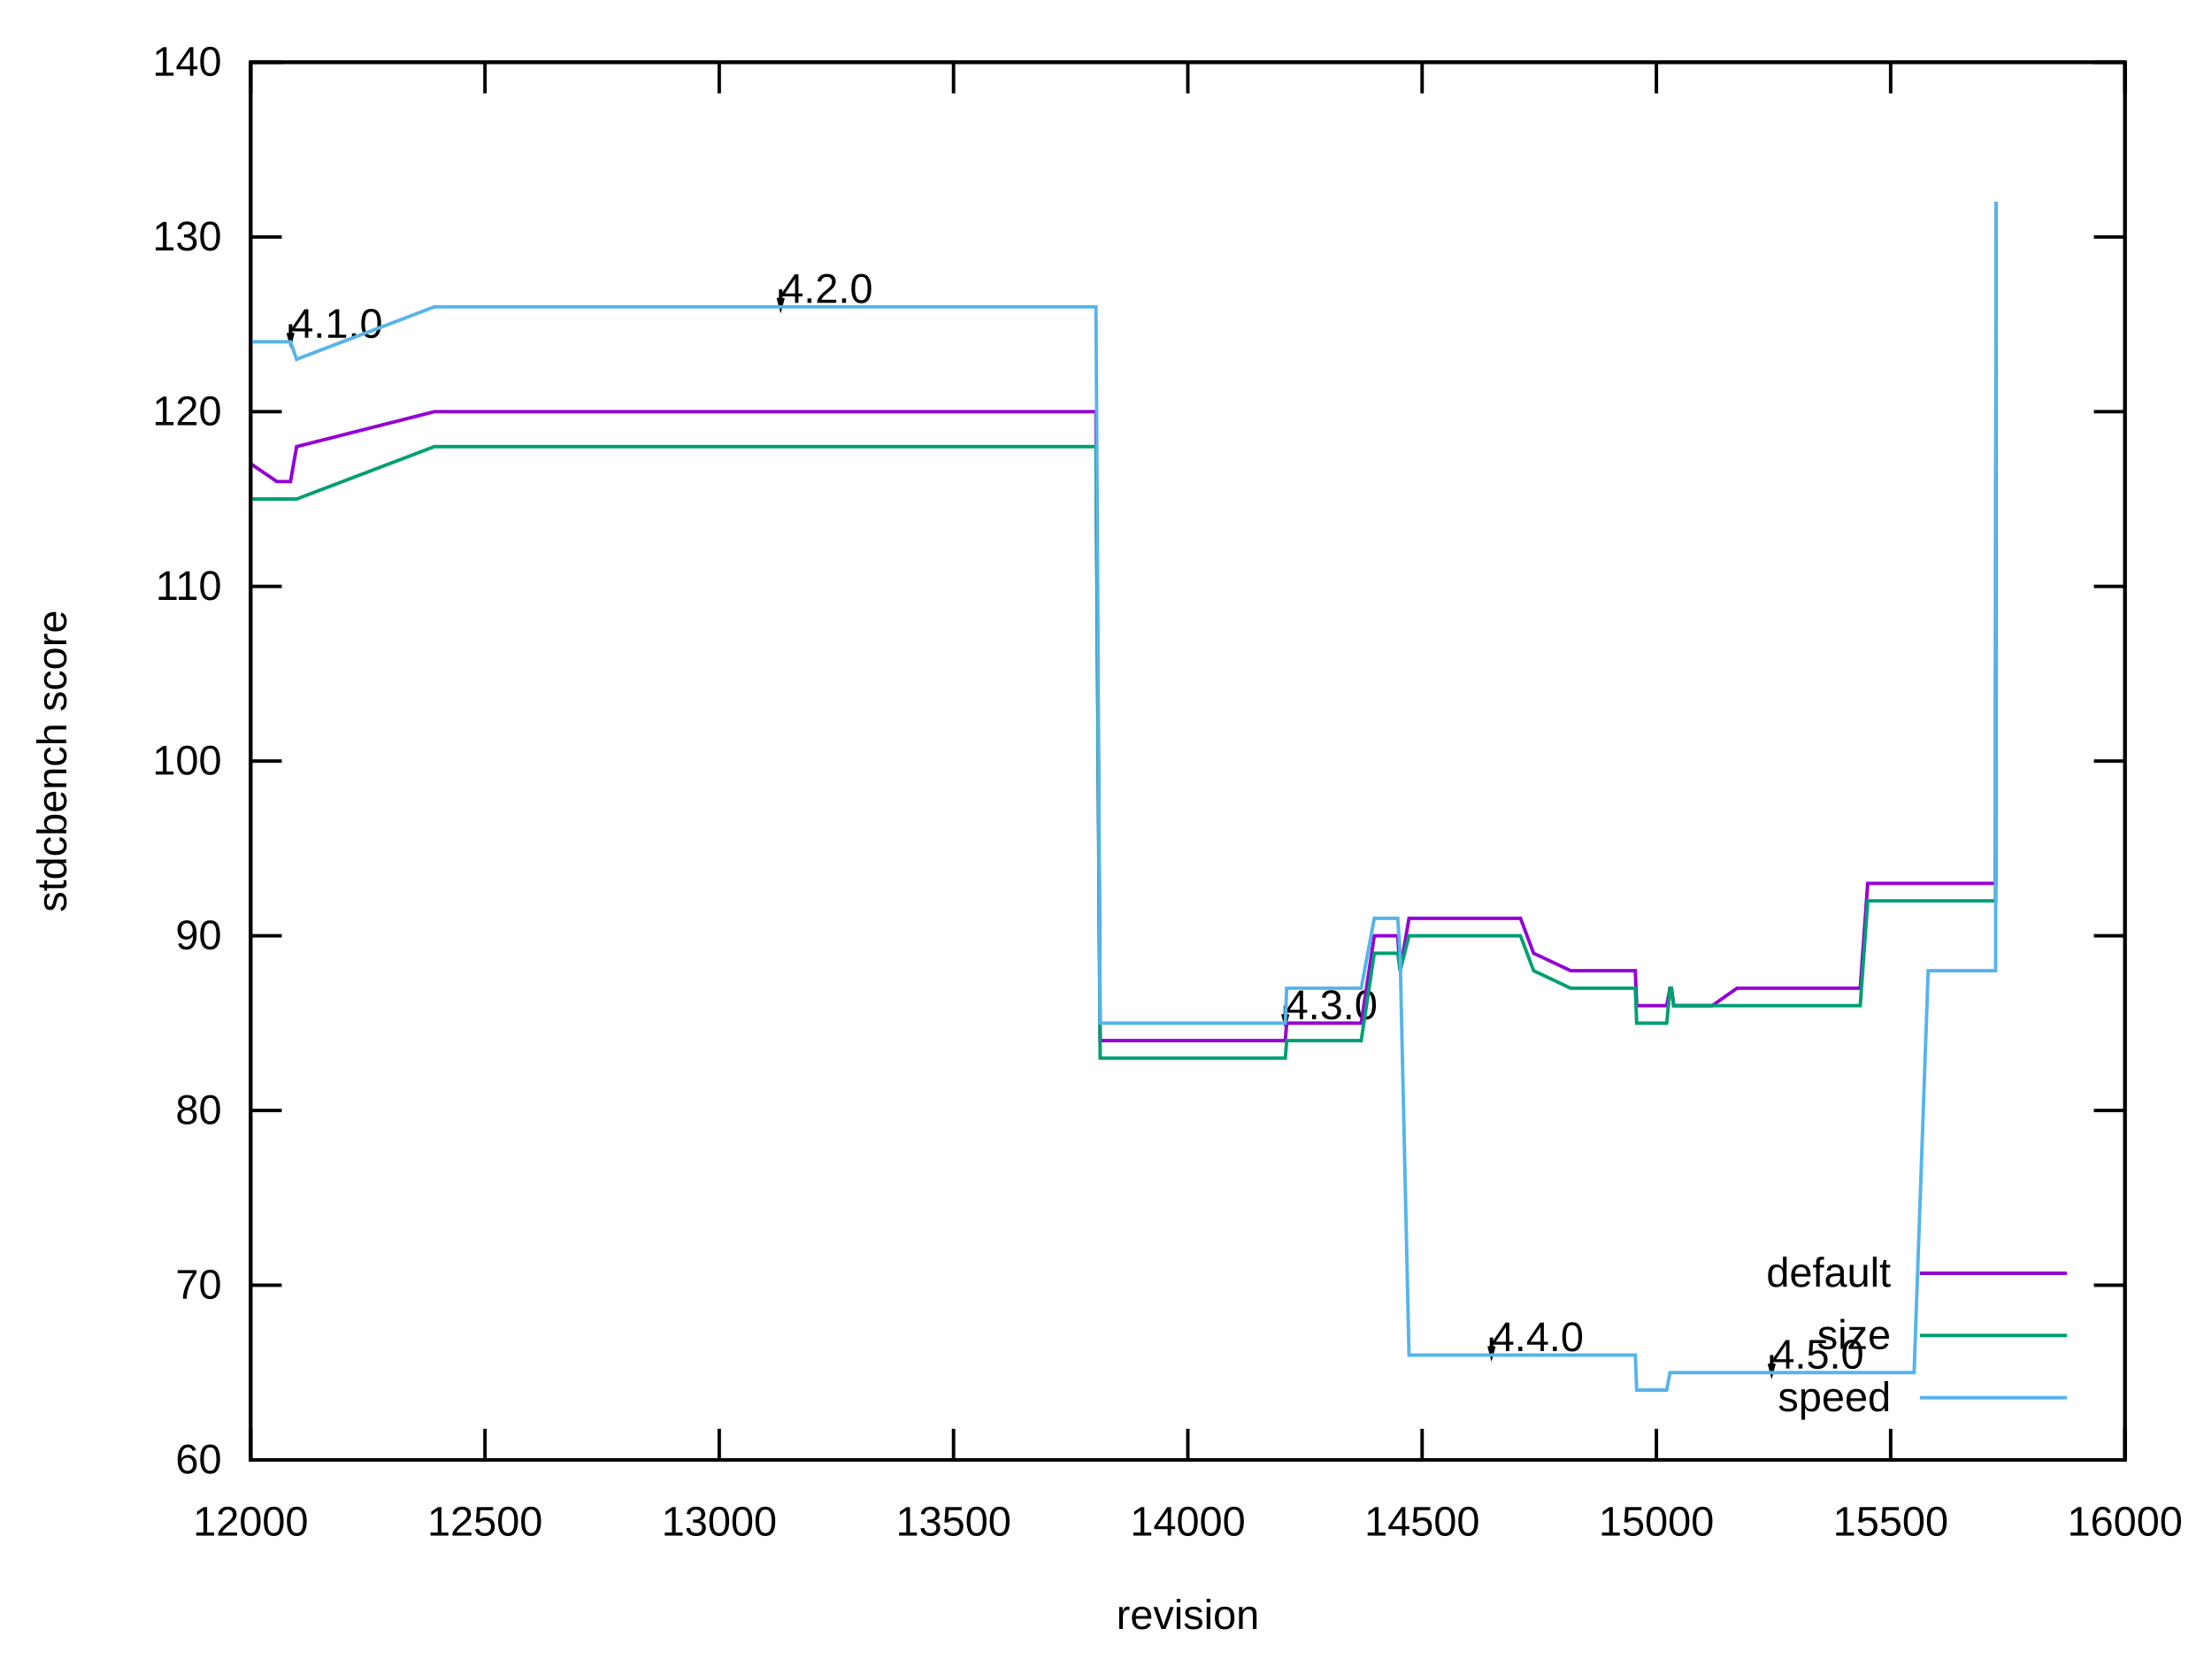
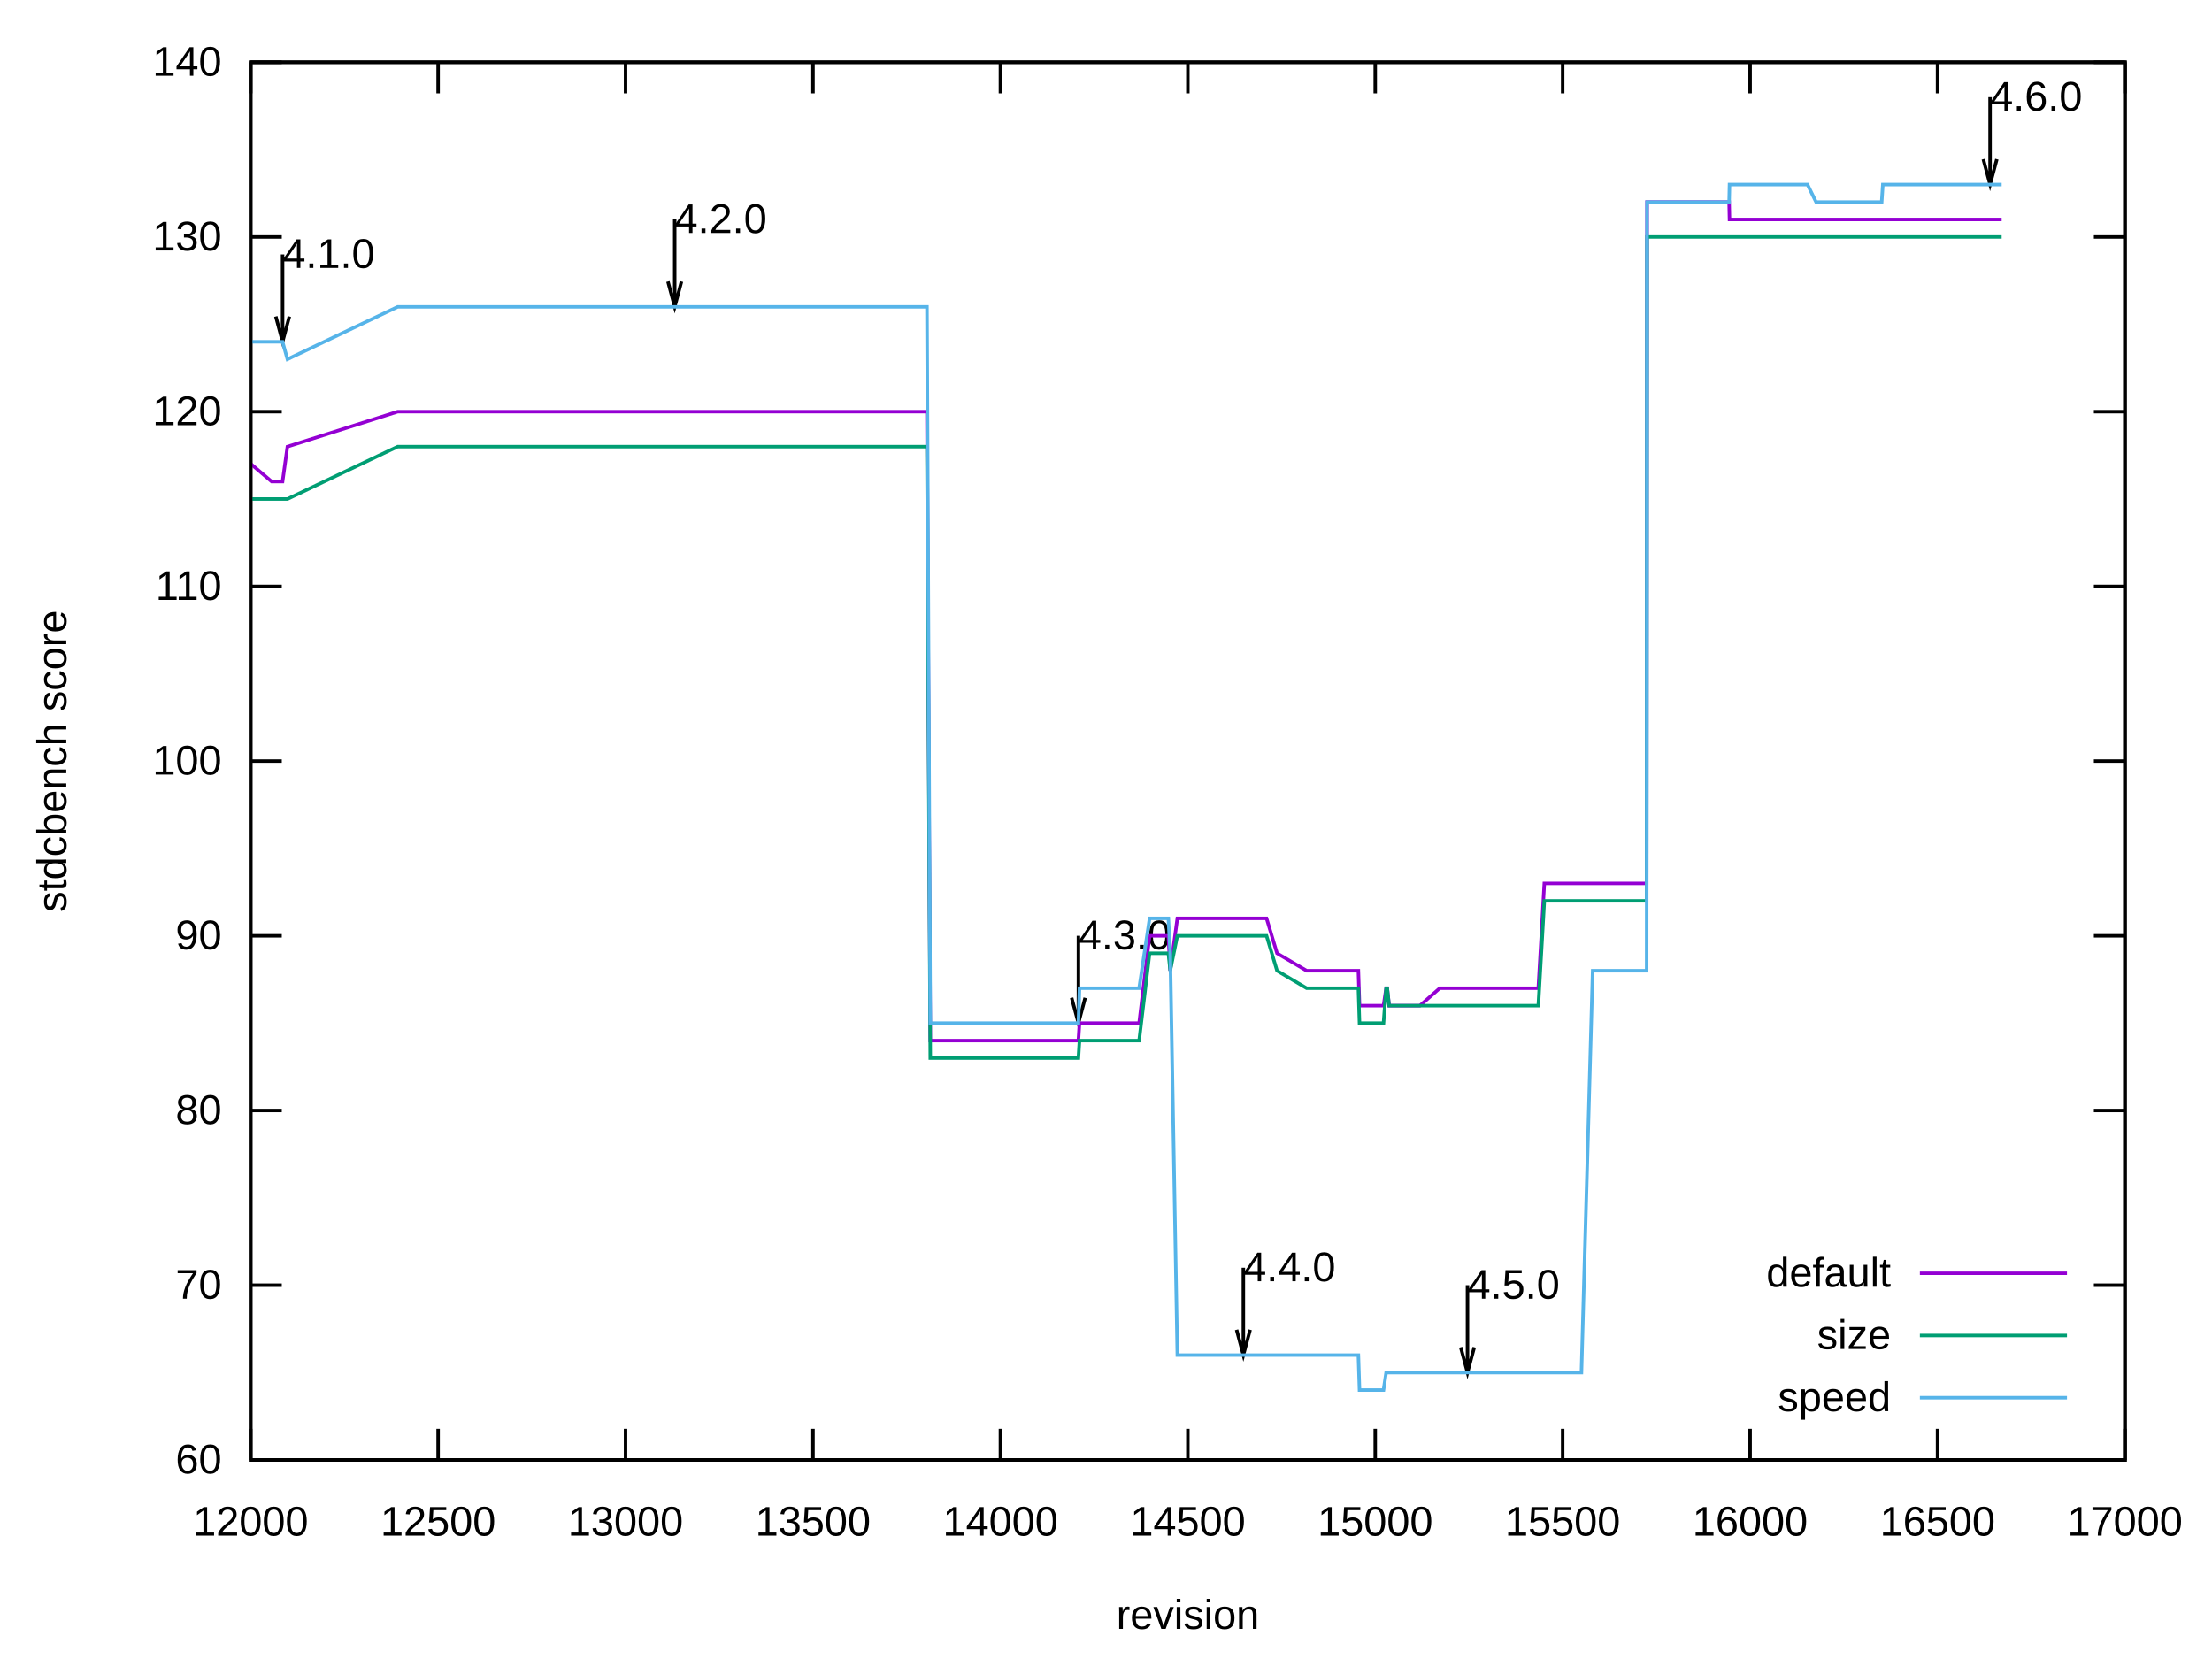
<svg xmlns="http://www.w3.org/2000/svg" xmlns:xlink="http://www.w3.org/1999/xlink" width="640" height="480" viewBox="0 0 640 480">
  <g id="gnuplot_canvas">
    <rect x="0" y="0" width="640" height="480" fill="none" />
    <defs>
      <circle id="gpDot" r="0.5" stroke-width="0.5" stroke="currentColor" />
      <path id="gpPt0" stroke-width="0.222" stroke="currentColor" d="M-1,0 h2 M0,-1 v2" />
      <path id="gpPt1" stroke-width="0.222" stroke="currentColor" d="M-1,-1 L1,1 M1,-1 L-1,1" />
      <path id="gpPt2" stroke-width="0.222" stroke="currentColor" d="M-1,0 L1,0 M0,-1 L0,1 M-1,-1 L1,1 M-1,1 L1,-1" />
      <rect id="gpPt3" stroke-width="0.222" stroke="currentColor" x="-1" y="-1" width="2" height="2" />
      <rect id="gpPt4" stroke-width="0.222" stroke="currentColor" fill="currentColor" x="-1" y="-1" width="2" height="2" />
      <circle id="gpPt5" stroke-width="0.222" stroke="currentColor" cx="0" cy="0" r="1" />
      <use xlink:href="#gpPt5" id="gpPt6" fill="currentColor" stroke="none" />
      <path id="gpPt7" stroke-width="0.222" stroke="currentColor" d="M0,-1.33 L-1.33,0.67 L1.33,0.67 z" />
      <use xlink:href="#gpPt7" id="gpPt8" fill="currentColor" stroke="none" />
      <use xlink:href="#gpPt7" id="gpPt9" stroke="currentColor" transform="rotate(180)" />
      <use xlink:href="#gpPt9" id="gpPt10" fill="currentColor" stroke="none" />
      <use xlink:href="#gpPt3" id="gpPt11" stroke="currentColor" transform="rotate(45)" />
      <use xlink:href="#gpPt11" id="gpPt12" fill="currentColor" stroke="none" />
      <path id="gpPt13" stroke-width="0.222" stroke="currentColor" d="M0,1.330 L1.265,0.411 L0.782,-1.067 L-0.782,-1.076 L-1.265,0.411 z" />
      <use xlink:href="#gpPt13" id="gpPt14" fill="currentColor" stroke="none" />
      <filter id="textbox" filterUnits="objectBoundingBox" x="0" y="0" height="1" width="1">
        <feFlood flood-color="white" flood-opacity="1" result="bgnd" />
        <feComposite in="SourceGraphic" in2="bgnd" operator="atop" />
      </filter>
      <filter id="greybox" filterUnits="objectBoundingBox" x="0" y="0" height="1" width="1">
        <feFlood flood-color="lightgrey" flood-opacity="1" result="grey" />
        <feComposite in="SourceGraphic" in2="grey" operator="atop" />
      </filter>
    </defs>
    <g fill="none" color="white" stroke="currentColor" stroke-width="1.00" stroke-linecap="butt" stroke-linejoin="miter">
</g>
    <g fill="none" color="black" stroke="currentColor" stroke-width="1.00" stroke-linecap="butt" stroke-linejoin="miter">
      <path stroke="black" d="M72.53,422.40 L81.53,422.40 M614.82,422.40 L605.82,422.40  " />
      <g transform="translate(64.14,426.30)" stroke="none" fill="black" font-family="Arial" font-size="12.00" text-anchor="end">
        <text>
          <tspan font-family="Arial"> 60</tspan>
        </text>
      </g>
    </g>
    <g fill="none" color="black" stroke="currentColor" stroke-width="1.00" stroke-linecap="butt" stroke-linejoin="miter">
      <path stroke="black" d="M72.53,371.85 L81.53,371.85 M614.82,371.85 L605.82,371.85  " />
      <g transform="translate(64.14,375.75)" stroke="none" fill="black" font-family="Arial" font-size="12.00" text-anchor="end">
        <text>
          <tspan font-family="Arial"> 70</tspan>
        </text>
      </g>
    </g>
    <g fill="none" color="black" stroke="currentColor" stroke-width="1.00" stroke-linecap="butt" stroke-linejoin="miter">
      <path stroke="black" d="M72.53,321.30 L81.53,321.30 M614.82,321.30 L605.82,321.30  " />
      <g transform="translate(64.14,325.20)" stroke="none" fill="black" font-family="Arial" font-size="12.00" text-anchor="end">
        <text>
          <tspan font-family="Arial"> 80</tspan>
        </text>
      </g>
    </g>
    <g fill="none" color="black" stroke="currentColor" stroke-width="1.00" stroke-linecap="butt" stroke-linejoin="miter">
      <path stroke="black" d="M72.53,270.75 L81.53,270.75 M614.82,270.75 L605.82,270.75  " />
      <g transform="translate(64.14,274.65)" stroke="none" fill="black" font-family="Arial" font-size="12.00" text-anchor="end">
        <text>
          <tspan font-family="Arial"> 90</tspan>
        </text>
      </g>
    </g>
    <g fill="none" color="black" stroke="currentColor" stroke-width="1.00" stroke-linecap="butt" stroke-linejoin="miter">
      <path stroke="black" d="M72.53,220.20 L81.53,220.20 M614.82,220.20 L605.82,220.20  " />
      <g transform="translate(64.14,224.10)" stroke="none" fill="black" font-family="Arial" font-size="12.00" text-anchor="end">
        <text>
          <tspan font-family="Arial"> 100</tspan>
        </text>
      </g>
    </g>
    <g fill="none" color="black" stroke="currentColor" stroke-width="1.00" stroke-linecap="butt" stroke-linejoin="miter">
      <path stroke="black" d="M72.53,169.66 L81.53,169.66 M614.82,169.66 L605.82,169.66  " />
      <g transform="translate(64.14,173.56)" stroke="none" fill="black" font-family="Arial" font-size="12.00" text-anchor="end">
        <text>
          <tspan font-family="Arial"> 110</tspan>
        </text>
      </g>
    </g>
    <g fill="none" color="black" stroke="currentColor" stroke-width="1.00" stroke-linecap="butt" stroke-linejoin="miter">
      <path stroke="black" d="M72.53,119.11 L81.53,119.11 M614.82,119.11 L605.82,119.11  " />
      <g transform="translate(64.14,123.01)" stroke="none" fill="black" font-family="Arial" font-size="12.00" text-anchor="end">
        <text>
          <tspan font-family="Arial"> 120</tspan>
        </text>
      </g>
    </g>
    <g fill="none" color="black" stroke="currentColor" stroke-width="1.00" stroke-linecap="butt" stroke-linejoin="miter">
      <path stroke="black" d="M72.53,68.56 L81.53,68.56 M614.82,68.56 L605.82,68.56  " />
      <g transform="translate(64.14,72.46)" stroke="none" fill="black" font-family="Arial" font-size="12.00" text-anchor="end">
        <text>
          <tspan font-family="Arial"> 130</tspan>
        </text>
      </g>
    </g>
    <g fill="none" color="black" stroke="currentColor" stroke-width="1.00" stroke-linecap="butt" stroke-linejoin="miter">
      <path stroke="black" d="M72.53,18.01 L81.53,18.01 M614.82,18.01 L605.82,18.01  " />
      <g transform="translate(64.14,21.91)" stroke="none" fill="black" font-family="Arial" font-size="12.00" text-anchor="end">
        <text>
          <tspan font-family="Arial"> 140</tspan>
        </text>
      </g>
    </g>
    <g fill="none" color="black" stroke="currentColor" stroke-width="1.00" stroke-linecap="butt" stroke-linejoin="miter">
      <path stroke="black" d="M72.53,422.40 L72.53,413.40 M72.53,18.01 L72.53,27.01  " />
      <g transform="translate(72.53,444.30)" stroke="none" fill="black" font-family="Arial" font-size="12.00" text-anchor="middle">
        <text>
          <tspan font-family="Arial"> 12000</tspan>
        </text>
      </g>
    </g>
    <g fill="none" color="black" stroke="currentColor" stroke-width="1.00" stroke-linecap="butt" stroke-linejoin="miter">
-       <path stroke="black" d="M140.32,422.40 L140.32,413.40 M140.32,18.01 L140.32,27.01  " />
-       <g transform="translate(140.32,444.30)" stroke="none" fill="black" font-family="Arial" font-size="12.00" text-anchor="middle">
+       <path stroke="black" d="M126.76,422.40 L126.76,413.40 M126.76,18.01 L126.76,27.01  " />
+       <g transform="translate(126.76,444.30)" stroke="none" fill="black" font-family="Arial" font-size="12.00" text-anchor="middle">
        <text>
          <tspan font-family="Arial"> 12500</tspan>
        </text>
      </g>
    </g>
    <g fill="none" color="black" stroke="currentColor" stroke-width="1.00" stroke-linecap="butt" stroke-linejoin="miter">
-       <path stroke="black" d="M208.10,422.40 L208.10,413.40 M208.10,18.01 L208.10,27.01  " />
-       <g transform="translate(208.10,444.30)" stroke="none" fill="black" font-family="Arial" font-size="12.00" text-anchor="middle">
+       <path stroke="black" d="M180.99,422.40 L180.99,413.40 M180.99,18.01 L180.99,27.01  " />
+       <g transform="translate(180.99,444.30)" stroke="none" fill="black" font-family="Arial" font-size="12.00" text-anchor="middle">
        <text>
          <tspan font-family="Arial"> 13000</tspan>
        </text>
      </g>
    </g>
    <g fill="none" color="black" stroke="currentColor" stroke-width="1.00" stroke-linecap="butt" stroke-linejoin="miter">
-       <path stroke="black" d="M275.89,422.40 L275.89,413.40 M275.89,18.01 L275.89,27.01  " />
-       <g transform="translate(275.89,444.30)" stroke="none" fill="black" font-family="Arial" font-size="12.00" text-anchor="middle">
+       <path stroke="black" d="M235.22,422.40 L235.22,413.40 M235.22,18.01 L235.22,27.01  " />
+       <g transform="translate(235.22,444.30)" stroke="none" fill="black" font-family="Arial" font-size="12.00" text-anchor="middle">
        <text>
          <tspan font-family="Arial"> 13500</tspan>
+         </text>
+       </g>
+     </g>
+     <g fill="none" color="black" stroke="currentColor" stroke-width="1.00" stroke-linecap="butt" stroke-linejoin="miter">
+       <path stroke="black" d="M289.45,422.40 L289.45,413.40 M289.45,18.01 L289.45,27.01  " />
+       <g transform="translate(289.45,444.30)" stroke="none" fill="black" font-family="Arial" font-size="12.00" text-anchor="middle">
+         <text>
+           <tspan font-family="Arial"> 14000</tspan>
        </text>
      </g>
    </g>
    <g fill="none" color="black" stroke="currentColor" stroke-width="1.00" stroke-linecap="butt" stroke-linejoin="miter">
      <path stroke="black" d="M343.68,422.40 L343.68,413.40 M343.68,18.01 L343.68,27.01  " />
      <g transform="translate(343.68,444.30)" stroke="none" fill="black" font-family="Arial" font-size="12.00" text-anchor="middle">
        <text>
-           <tspan font-family="Arial"> 14000</tspan>
-         </text>
-       </g>
-     </g>
-     <g fill="none" color="black" stroke="currentColor" stroke-width="1.00" stroke-linecap="butt" stroke-linejoin="miter">
-       <path stroke="black" d="M411.46,422.40 L411.46,413.40 M411.46,18.01 L411.46,27.01  " />
-       <g transform="translate(411.46,444.30)" stroke="none" fill="black" font-family="Arial" font-size="12.00" text-anchor="middle">
-         <text>
          <tspan font-family="Arial"> 14500</tspan>
        </text>
      </g>
    </g>
    <g fill="none" color="black" stroke="currentColor" stroke-width="1.00" stroke-linecap="butt" stroke-linejoin="miter">
-       <path stroke="black" d="M479.25,422.40 L479.25,413.40 M479.25,18.01 L479.25,27.01  " />
-       <g transform="translate(479.25,444.30)" stroke="none" fill="black" font-family="Arial" font-size="12.00" text-anchor="middle">
+       <path stroke="black" d="M397.90,422.40 L397.90,413.40 M397.90,18.01 L397.90,27.01  " />
+       <g transform="translate(397.90,444.30)" stroke="none" fill="black" font-family="Arial" font-size="12.00" text-anchor="middle">
        <text>
          <tspan font-family="Arial"> 15000</tspan>
        </text>
      </g>
    </g>
    <g fill="none" color="black" stroke="currentColor" stroke-width="1.00" stroke-linecap="butt" stroke-linejoin="miter">
-       <path stroke="black" d="M547.03,422.40 L547.03,413.40 M547.03,18.01 L547.03,27.01  " />
-       <g transform="translate(547.03,444.30)" stroke="none" fill="black" font-family="Arial" font-size="12.00" text-anchor="middle">
+       <path stroke="black" d="M452.13,422.40 L452.13,413.40 M452.13,18.01 L452.13,27.01  " />
+       <g transform="translate(452.13,444.30)" stroke="none" fill="black" font-family="Arial" font-size="12.00" text-anchor="middle">
        <text>
          <tspan font-family="Arial"> 15500</tspan>
+         </text>
+       </g>
+     </g>
+     <g fill="none" color="black" stroke="currentColor" stroke-width="1.00" stroke-linecap="butt" stroke-linejoin="miter">
+       <path stroke="black" d="M506.36,422.40 L506.36,413.40 M506.36,18.01 L506.36,27.01  " />
+       <g transform="translate(506.36,444.30)" stroke="none" fill="black" font-family="Arial" font-size="12.00" text-anchor="middle">
+         <text>
+           <tspan font-family="Arial"> 16000</tspan>
+         </text>
+       </g>
+     </g>
+     <g fill="none" color="black" stroke="currentColor" stroke-width="1.00" stroke-linecap="butt" stroke-linejoin="miter">
+       <path stroke="black" d="M560.59,422.40 L560.59,413.40 M560.59,18.01 L560.59,27.01  " />
+       <g transform="translate(560.59,444.30)" stroke="none" fill="black" font-family="Arial" font-size="12.00" text-anchor="middle">
+         <text>
+           <tspan font-family="Arial"> 16500</tspan>
        </text>
      </g>
    </g>
    <g fill="none" color="black" stroke="currentColor" stroke-width="1.00" stroke-linecap="butt" stroke-linejoin="miter">
      <path stroke="black" d="M614.82,422.40 L614.82,413.40 M614.82,18.01 L614.82,27.01  " />
      <g transform="translate(614.82,444.30)" stroke="none" fill="black" font-family="Arial" font-size="12.00" text-anchor="middle">
        <text>
-           <tspan font-family="Arial"> 16000</tspan>
+           <tspan font-family="Arial"> 17000</tspan>
        </text>
      </g>
    </g>
    <g fill="none" color="black" stroke="currentColor" stroke-width="1.00" stroke-linecap="butt" stroke-linejoin="miter">
</g>
    <g fill="none" color="black" stroke="currentColor" stroke-width="1.00" stroke-linecap="butt" stroke-linejoin="miter">
      <path stroke="black" d="M72.53,18.01 L72.53,422.40 L614.82,422.40 L614.82,18.01 L72.53,18.01 Z  " />
-       <g transform="translate(84.05,97.73)" stroke="none" fill="black" font-family="Arial" font-size="12.00" text-anchor="start">
+       <g transform="translate(81.75,77.51)" stroke="none" fill="black" font-family="Arial" font-size="12.00" text-anchor="start">
        <text>
          <tspan font-family="Arial">4.1.0</tspan>
        </text>
      </g>
-       <g transform="translate(225.86,87.62)" stroke="none" fill="black" font-family="Arial" font-size="12.00" text-anchor="start">
+       <g transform="translate(195.20,67.40)" stroke="none" fill="black" font-family="Arial" font-size="12.00" text-anchor="start">
        <text>
          <tspan font-family="Arial">4.2.0</tspan>
        </text>
      </g>
-       <g transform="translate(371.87,294.87)" stroke="none" fill="black" font-family="Arial" font-size="12.00" text-anchor="start">
+       <g transform="translate(312.01,274.65)" stroke="none" fill="black" font-family="Arial" font-size="12.00" text-anchor="start">
        <text>
          <tspan font-family="Arial">4.3.0</tspan>
        </text>
      </g>
-       <g transform="translate(431.53,390.92)" stroke="none" fill="black" font-family="Arial" font-size="12.00" text-anchor="start">
+       <g transform="translate(359.73,370.70)" stroke="none" fill="black" font-family="Arial" font-size="12.00" text-anchor="start">
        <text>
          <tspan font-family="Arial">4.4.0</tspan>
        </text>
      </g>
-       <g transform="translate(512.60,395.97)" stroke="none" fill="black" font-family="Arial" font-size="12.00" text-anchor="start">
+       <g transform="translate(424.58,375.75)" stroke="none" fill="black" font-family="Arial" font-size="12.00" text-anchor="start">
        <text>
          <tspan font-family="Arial">4.5.0</tspan>
        </text>
      </g>
-     </g>
-     <g fill="none" color="black" stroke="currentColor" stroke-width="1.00" stroke-linecap="butt" stroke-linejoin="miter">
-       <path stroke="black" d="M83.37,96.28 L84.06,98.88 L84.75,96.28 M84.06,93.82 L84.06,98.88  " />
-     </g>
-     <g fill="none" color="black" stroke="currentColor" stroke-width="1.00" stroke-linecap="butt" stroke-linejoin="miter">
-       <path stroke="black" d="M225.18,86.17 L225.87,88.77 L226.56,86.17 M225.87,83.71 L225.87,88.77  " />
-     </g>
-     <g fill="none" color="black" stroke="currentColor" stroke-width="1.00" stroke-linecap="butt" stroke-linejoin="miter">
-       <path stroke="black" d="M371.19,293.42 L371.88,296.02 L372.57,293.42 M371.88,290.96 L371.88,296.02  " />
-     </g>
-     <g fill="none" color="black" stroke="currentColor" stroke-width="1.00" stroke-linecap="butt" stroke-linejoin="miter">
-       <path stroke="black" d="M430.85,389.46 L431.54,392.06 L432.23,389.46 M431.54,387.01 L431.54,392.06  " />
-     </g>
-     <g fill="none" color="black" stroke="currentColor" stroke-width="1.00" stroke-linecap="butt" stroke-linejoin="miter">
-       <path stroke="black" d="M511.92,394.52 L512.61,397.12 L513.30,394.52 M512.61,392.06 L512.61,397.12  " />
+       <g transform="translate(575.78,32.02)" stroke="none" fill="black" font-family="Arial" font-size="12.00" text-anchor="start">
+         <text>
+           <tspan font-family="Arial">4.6.0</tspan>
+         </text>
+       </g>
+     </g>
+     <g fill="none" color="black" stroke="currentColor" stroke-width="1.00" stroke-linecap="butt" stroke-linejoin="miter">
+       <path stroke="black" d="M79.80,91.56 L81.76,98.88 L83.72,91.56 M81.76,73.60 L81.76,98.88  " />
+     </g>
+     <g fill="none" color="black" stroke="currentColor" stroke-width="1.00" stroke-linecap="butt" stroke-linejoin="miter">
+       <path stroke="black" d="M193.25,81.45 L195.21,88.77 L197.17,81.45 M195.21,63.49 L195.21,88.77  " />
+     </g>
+     <g fill="none" color="black" stroke="currentColor" stroke-width="1.00" stroke-linecap="butt" stroke-linejoin="miter">
+       <path stroke="black" d="M310.06,288.70 L312.02,296.02 L313.98,288.70 M312.02,270.74 L312.02,296.02  " />
+     </g>
+     <g fill="none" color="black" stroke="currentColor" stroke-width="1.00" stroke-linecap="butt" stroke-linejoin="miter">
+       <path stroke="black" d="M357.78,384.74 L359.74,392.06 L361.70,384.74 M359.74,366.79 L359.74,392.06  " />
+     </g>
+     <g fill="none" color="black" stroke="currentColor" stroke-width="1.00" stroke-linecap="butt" stroke-linejoin="miter">
+       <path stroke="black" d="M422.63,389.80 L424.59,397.12 L426.55,389.80 M424.59,371.84 L424.59,397.12  " />
+     </g>
+     <g fill="none" color="black" stroke="currentColor" stroke-width="1.00" stroke-linecap="butt" stroke-linejoin="miter">
+       <path stroke="black" d="M573.83,46.06 L575.79,53.38 L577.75,46.06 M575.79,28.11 L575.79,53.38  " />
    </g>
    <g fill="none" color="black" stroke="currentColor" stroke-width="1.00" stroke-linecap="butt" stroke-linejoin="miter">
</g>
    <g id="gnuplot_plot_1">
      <g fill="none" color="black" stroke="currentColor" stroke-width="1.00" stroke-linecap="butt" stroke-linejoin="miter">
        <g transform="translate(547.09,372.30)" stroke="none" fill="black" font-family="Arial" font-size="12.00" text-anchor="end">
          <text>
            <tspan font-family="Arial">default</tspan>
          </text>
        </g>
      </g>
      <g fill="none" color="black" stroke="currentColor" stroke-width="1.00" stroke-linecap="butt" stroke-linejoin="miter">
-         <path stroke="rgb(148,   0, 211)" d="M555.48,368.40 L598.04,368.40 M72.67,134.27 L80.12,139.33 L84.05,139.33 L85.82,129.22 L125.67,119.11 L128.79,119.11   L130.83,119.11 L133.54,119.11 L135.44,119.11 L138.69,119.11 L139.64,119.11 L141.40,119.11 L159.57,119.11 L163.77,119.11   L165.94,119.11 L166.35,119.11 L173.67,119.11 L178.82,119.11 L180.31,119.11 L184.65,119.11 L189.39,119.11 L191.16,119.11   L193.33,119.11 L194.55,119.11 L203.90,119.11 L225.86,119.11 L235.22,119.11 L248.77,119.11 L275.21,119.11 L301.51,119.11   L302.87,119.11 L304.22,119.11 L309.51,119.11 L312.76,119.11 L316.56,119.11 L317.10,119.11 L318.32,301.08 L319.95,301.08   L322.66,301.08 L328.08,301.08 L330.12,301.08 L343.68,301.08 L368.62,301.08 L371.87,301.08 L372.28,296.03 L374.18,296.03   L375.53,296.03 L375.94,296.03 L377.03,296.03 L377.30,296.03 L377.97,296.03 L384.35,296.03 L390.58,296.03 L393.84,296.03   L397.63,270.75 L398.58,270.75 L403.73,270.75 L404.41,270.75 L405.09,280.86 L407.67,265.70 L412.82,265.70 L415.26,265.70   L431.53,265.70 L431.80,265.70 L439.93,265.70 L443.73,275.81 L454.44,280.86 L464.20,280.86 L473.15,280.86 L473.55,290.97   L478.71,290.97 L481.28,290.97 L482.23,290.97 L483.18,285.92 L483.59,285.92 L484.26,290.97 L487.38,290.97 L491.86,290.97   L493.35,290.97 L495.11,290.97 L495.25,290.97 L495.38,290.97 L502.57,285.92 L511.78,285.92 L512.60,285.92 L522.22,285.92   L535.92,285.92 L538.22,285.92 L540.39,255.59 L545.14,255.59 L553.81,255.59 L557.88,255.59 L569.95,255.59 L577.40,255.59   L577.54,58.45  " />
+         <path stroke="rgb(148,   0, 211)" d="M555.48,368.40 L598.04,368.40 M72.64,134.27 L78.60,139.33 L81.75,139.33 L83.16,129.22 L115.05,119.11 L117.54,119.11   L119.17,119.11 L121.34,119.11 L122.85,119.11 L125.46,119.11 L126.22,119.11 L127.63,119.11 L142.16,119.11 L145.52,119.11   L147.26,119.11 L147.58,119.11 L153.44,119.11 L157.56,119.11 L158.75,119.11 L162.22,119.11 L166.02,119.11 L167.43,119.11   L169.17,119.11 L170.14,119.11 L177.63,119.11 L195.20,119.11 L202.68,119.11 L213.53,119.11 L234.67,119.11 L255.72,119.11   L257.88,119.11 L262.11,119.11 L264.72,119.11 L267.75,119.11 L268.19,119.11 L269.16,301.08 L270.47,301.08 L272.64,301.08   L276.97,301.08 L278.60,301.08 L289.45,301.08 L309.40,301.08 L312.01,301.08 L312.33,296.03 L316.13,296.03 L316.34,296.03   L316.89,296.03 L321.98,296.03 L326.97,296.03 L329.58,296.03 L332.61,270.75 L333.37,270.75 L337.49,270.75 L338.04,270.75   L338.58,280.86 L340.64,265.70 L344.76,265.70 L346.71,265.70 L359.73,265.70 L359.94,265.70 L366.45,265.70 L369.49,275.81   L378.06,280.86 L385.87,280.86 L393.02,280.86 L393.35,290.97 L397.47,290.97 L399.53,290.97 L400.29,290.97 L401.05,285.92   L401.37,285.92 L401.92,290.97 L404.41,290.97 L407.99,290.97 L409.18,290.97 L410.59,290.97 L410.70,290.97 L410.81,290.97   L416.56,285.92 L423.93,285.92 L424.58,285.92 L432.29,285.92 L443.24,285.92 L445.08,285.92 L446.82,255.59 L450.61,255.59   L457.56,255.59 L460.81,255.59 L470.46,255.59 L476.43,255.59 L476.54,58.45 L481.20,58.45 L494.43,58.45 L494.54,58.45   L500.29,58.45 L500.40,63.50 L501.70,63.50 L508.10,63.50 L512.11,63.50 L522.96,63.50 L525.45,63.50 L530.22,63.50   L531.63,63.50 L539.44,63.50 L540.09,63.50 L543.24,63.50 L544.43,63.50 L544.76,63.50 L547.47,63.50 L549.75,63.50   L557.77,63.50 L564.06,63.50 L575.78,63.50 L575.99,63.50 L579.14,63.50  " />
      </g>
    </g>
    <g id="gnuplot_plot_2">
      <g fill="none" color="black" stroke="currentColor" stroke-width="1.00" stroke-linecap="butt" stroke-linejoin="miter">
        <g transform="translate(547.09,390.30)" stroke="none" fill="black" font-family="Arial" font-size="12.00" text-anchor="end">
          <text>
            <tspan font-family="Arial">size</tspan>
          </text>
        </g>
      </g>
      <g fill="none" color="black" stroke="currentColor" stroke-width="1.00" stroke-linecap="butt" stroke-linejoin="miter">
-         <path stroke="rgb(  0, 158, 115)" d="M555.48,386.40 L598.04,386.40 M72.67,144.38 L80.12,144.38 L84.05,144.38 L85.82,144.38 L125.67,129.22 L128.79,129.22   L130.83,129.22 L133.54,129.22 L135.44,129.22 L138.69,129.22 L139.64,129.22 L141.40,129.22 L159.57,129.22 L163.77,129.22   L165.94,129.22 L166.35,129.22 L173.67,129.22 L178.82,129.22 L180.31,129.22 L184.65,129.22 L189.39,129.22 L191.16,129.22   L193.33,129.22 L194.55,129.22 L203.90,129.22 L225.86,129.22 L235.22,129.22 L248.77,129.22 L275.21,129.22 L301.51,129.22   L302.87,129.22 L304.22,129.22 L309.51,129.22 L312.76,129.22 L316.56,129.22 L317.10,129.22 L318.32,306.14 L319.95,306.14   L322.66,306.14 L328.08,306.14 L330.12,306.14 L343.68,306.14 L368.62,306.14 L371.87,306.14 L372.28,301.08 L374.18,301.08   L375.53,301.08 L375.94,301.08 L377.03,301.08 L377.30,301.08 L377.97,301.08 L384.35,301.08 L390.58,301.08 L393.84,301.08   L397.63,275.81 L398.58,275.81 L403.73,275.81 L404.41,275.81 L405.09,280.86 L407.67,270.75 L412.82,270.75 L415.26,270.75   L431.53,270.75 L431.80,270.75 L439.93,270.75 L443.73,280.86 L454.44,285.92 L464.20,285.92 L473.15,285.92 L473.55,296.03   L478.71,296.03 L481.28,296.03 L482.23,296.03 L483.18,285.92 L483.59,285.92 L484.26,290.97 L487.38,290.97 L491.86,290.97   L493.35,290.97 L495.11,290.97 L495.25,290.97 L495.38,290.97 L502.57,290.97 L511.78,290.97 L512.60,290.97 L522.22,290.97   L535.92,290.97 L538.22,290.97 L540.39,260.64 L545.14,260.64 L553.81,260.64 L557.88,260.64 L569.95,260.64 L577.40,260.64   L577.54,68.56  " />
+         <path stroke="rgb(  0, 158, 115)" d="M555.48,386.40 L598.04,386.40 M72.64,144.38 L78.60,144.38 L81.75,144.38 L83.16,144.38 L115.05,129.22 L117.54,129.22   L119.17,129.22 L121.34,129.22 L122.85,129.22 L125.46,129.22 L126.22,129.22 L127.63,129.22 L142.16,129.22 L145.52,129.22   L147.26,129.22 L147.58,129.22 L153.44,129.22 L157.56,129.22 L158.75,129.22 L162.22,129.22 L166.02,129.22 L167.43,129.22   L169.17,129.22 L170.14,129.22 L177.63,129.22 L195.20,129.22 L202.68,129.22 L213.53,129.22 L234.67,129.22 L255.72,129.22   L257.88,129.22 L262.11,129.22 L264.72,129.22 L267.75,129.22 L268.19,129.22 L269.16,306.14 L270.47,306.14 L272.64,306.14   L276.97,306.14 L278.60,306.14 L289.45,306.14 L309.40,306.14 L312.01,306.14 L312.33,301.08 L316.13,301.08 L316.34,301.08   L316.89,301.08 L321.98,301.08 L326.97,301.08 L329.58,301.08 L332.61,275.81 L333.37,275.81 L337.49,275.81 L338.04,275.81   L338.58,280.86 L340.64,270.75 L344.76,270.75 L346.71,270.75 L359.73,270.75 L359.94,270.75 L366.45,270.75 L369.49,280.86   L378.06,285.92 L385.87,285.92 L393.02,285.92 L393.35,296.03 L397.47,296.03 L399.53,296.03 L400.29,296.03 L401.05,285.92   L401.37,285.92 L401.92,290.97 L404.41,290.97 L407.99,290.97 L409.18,290.97 L410.59,290.97 L410.70,290.97 L410.81,290.97   L416.56,290.97 L423.93,290.97 L424.58,290.97 L432.29,290.97 L443.24,290.97 L445.08,290.97 L446.82,260.64 L450.61,260.64   L457.56,260.64 L460.81,260.64 L470.46,260.64 L476.43,260.64 L476.54,68.56 L481.20,68.56 L494.43,68.56 L494.54,68.56   L500.29,68.56 L500.40,68.56 L501.70,68.56 L508.10,68.56 L512.11,68.56 L522.96,68.56 L525.45,68.56 L530.22,68.56   L531.63,68.56 L539.44,68.56 L540.09,68.56 L543.24,68.56 L544.43,68.56 L544.76,68.56 L547.47,68.56 L549.75,68.56   L557.77,68.56 L564.06,68.56 L575.78,68.56 L575.99,68.56 L579.14,68.56  " />
      </g>
    </g>
    <g id="gnuplot_plot_3">
      <g fill="none" color="black" stroke="currentColor" stroke-width="1.00" stroke-linecap="butt" stroke-linejoin="miter">
        <g transform="translate(547.09,408.30)" stroke="none" fill="black" font-family="Arial" font-size="12.00" text-anchor="end">
          <text>
            <tspan font-family="Arial">speed</tspan>
          </text>
        </g>
      </g>
      <g fill="none" color="black" stroke="currentColor" stroke-width="1.00" stroke-linecap="butt" stroke-linejoin="miter">
-         <path stroke="rgb( 86, 180, 233)" d="M555.48,404.40 L598.04,404.40 M72.67,98.89 L80.12,98.89 L84.05,98.89 L85.82,103.94 L125.67,88.78 L128.79,88.78   L130.83,88.78 L133.54,88.78 L135.44,88.78 L138.69,88.78 L139.64,88.78 L141.40,88.78 L159.57,88.78 L163.77,88.78   L165.94,88.78 L166.35,88.78 L173.67,88.78 L178.82,88.78 L180.31,88.78 L184.65,88.78 L189.39,88.78 L191.16,88.78   L193.33,88.78 L194.55,88.78 L203.90,88.78 L225.86,88.78 L235.22,88.78 L248.77,88.78 L275.21,88.78 L301.51,88.78   L302.87,88.78 L304.22,88.78 L309.51,88.78 L312.76,88.78 L316.56,88.78 L317.10,88.78 L318.32,296.03 L319.95,296.03   L322.66,296.03 L328.08,296.03 L330.12,296.03 L343.68,296.03 L368.62,296.03 L371.87,296.03 L372.28,285.92 L374.18,285.92   L375.53,285.92 L375.94,285.92 L377.03,285.92 L377.30,285.92 L377.97,285.92 L384.35,285.92 L390.58,285.92 L393.84,285.92   L397.63,265.70 L398.58,265.70 L403.73,265.70 L404.41,265.70 L405.09,275.81 L407.67,392.07 L412.82,392.07 L415.26,392.07   L431.53,392.07 L431.80,392.07 L439.93,392.07 L443.73,392.07 L454.44,392.07 L464.20,392.07 L473.15,392.07 L473.55,402.18   L478.71,402.18 L481.28,402.18 L482.23,402.18 L483.18,397.13 L483.59,397.13 L484.26,397.13 L487.38,397.13 L491.86,397.13   L493.35,397.13 L495.11,397.13 L495.25,397.13 L495.38,397.13 L502.57,397.13 L511.78,397.13 L512.60,397.13 L522.22,397.13   L535.92,397.13 L538.22,397.13 L540.39,397.13 L545.14,397.13 L553.81,397.13 L557.88,280.86 L569.95,280.86 L577.40,280.86   L577.54,58.45  " />
+         <path stroke="rgb( 86, 180, 233)" d="M555.48,404.40 L598.04,404.40 M72.64,98.89 L78.60,98.89 L81.75,98.89 L83.16,103.94 L115.05,88.78 L117.54,88.78   L119.17,88.78 L121.34,88.78 L122.85,88.78 L125.46,88.78 L126.22,88.78 L127.63,88.78 L142.16,88.78 L145.52,88.78   L147.26,88.78 L147.58,88.78 L153.44,88.78 L157.56,88.78 L158.75,88.78 L162.22,88.78 L166.02,88.78 L167.43,88.78   L169.17,88.78 L170.14,88.78 L177.63,88.78 L195.20,88.78 L202.68,88.78 L213.53,88.78 L234.67,88.78 L255.72,88.78   L257.88,88.78 L262.11,88.78 L264.72,88.78 L267.75,88.78 L268.19,88.78 L269.16,296.03 L270.47,296.03 L272.64,296.03   L276.97,296.03 L278.60,296.03 L289.45,296.03 L309.40,296.03 L312.01,296.03 L312.33,285.92 L316.13,285.92 L316.34,285.92   L316.89,285.92 L321.98,285.92 L326.97,285.92 L329.58,285.92 L332.61,265.70 L333.37,265.70 L337.49,265.70 L338.04,265.70   L338.58,275.81 L340.64,392.07 L344.76,392.07 L346.71,392.07 L359.73,392.07 L359.94,392.07 L366.45,392.07 L369.49,392.07   L378.06,392.07 L385.87,392.07 L393.02,392.07 L393.35,402.18 L397.47,402.18 L399.53,402.18 L400.29,402.18 L401.05,397.13   L401.37,397.13 L401.92,397.13 L404.41,397.13 L407.99,397.13 L409.18,397.13 L410.59,397.13 L410.70,397.13 L410.81,397.13   L416.56,397.13 L423.93,397.13 L424.58,397.13 L432.29,397.13 L443.24,397.13 L445.08,397.13 L446.82,397.13 L450.61,397.13   L457.56,397.13 L460.81,280.86 L470.46,280.86 L476.43,280.86 L476.54,58.45 L481.20,58.45 L494.43,58.45 L494.54,58.45   L500.29,58.45 L500.40,53.39 L501.70,53.39 L508.10,53.39 L512.11,53.39 L522.96,53.39 L525.45,58.45 L530.22,58.45   L531.63,58.45 L539.44,58.45 L540.09,58.45 L543.24,58.45 L544.43,58.45 L544.76,53.39 L547.47,53.39 L549.75,53.39   L557.77,53.39 L564.06,53.39 L575.78,53.39 L575.99,53.39 L579.14,53.39  " />
      </g>
    </g>
    <g fill="none" color="white" stroke="rgb( 86, 180, 233)" stroke-width="2.00" stroke-linecap="butt" stroke-linejoin="miter">
</g>
    <g fill="none" color="black" stroke="currentColor" stroke-width="2.00" stroke-linecap="butt" stroke-linejoin="miter">
</g>
    <g fill="none" color="black" stroke="black" stroke-width="1.00" stroke-linecap="butt" stroke-linejoin="miter">
</g>
    <g fill="none" color="black" stroke="currentColor" stroke-width="1.00" stroke-linecap="butt" stroke-linejoin="miter">
      <path stroke="black" d="M72.53,18.01 L72.53,422.40 L614.82,422.40 L614.82,18.01 L72.53,18.01 Z  " />
      <g transform="translate(19.18,220.21) rotate(270.00)" stroke="none" fill="black" font-family="Arial" font-size="12.00" text-anchor="middle">
        <text>
          <tspan font-family="Arial">stdcbench score</tspan>
        </text>
      </g>
    </g>
    <g fill="none" color="black" stroke="currentColor" stroke-width="1.00" stroke-linecap="butt" stroke-linejoin="miter">
      <g transform="translate(343.67,471.30)" stroke="none" fill="black" font-family="Arial" font-size="12.00" text-anchor="middle">
        <text>
          <tspan font-family="Arial">revision</tspan>
        </text>
      </g>
    </g>
    <g fill="none" color="black" stroke="currentColor" stroke-width="1.00" stroke-linecap="butt" stroke-linejoin="miter">
</g>
    <g fill="none" color="black" stroke="currentColor" stroke-width="1.00" stroke-linecap="butt" stroke-linejoin="miter">
</g>
  </g>
</svg>
